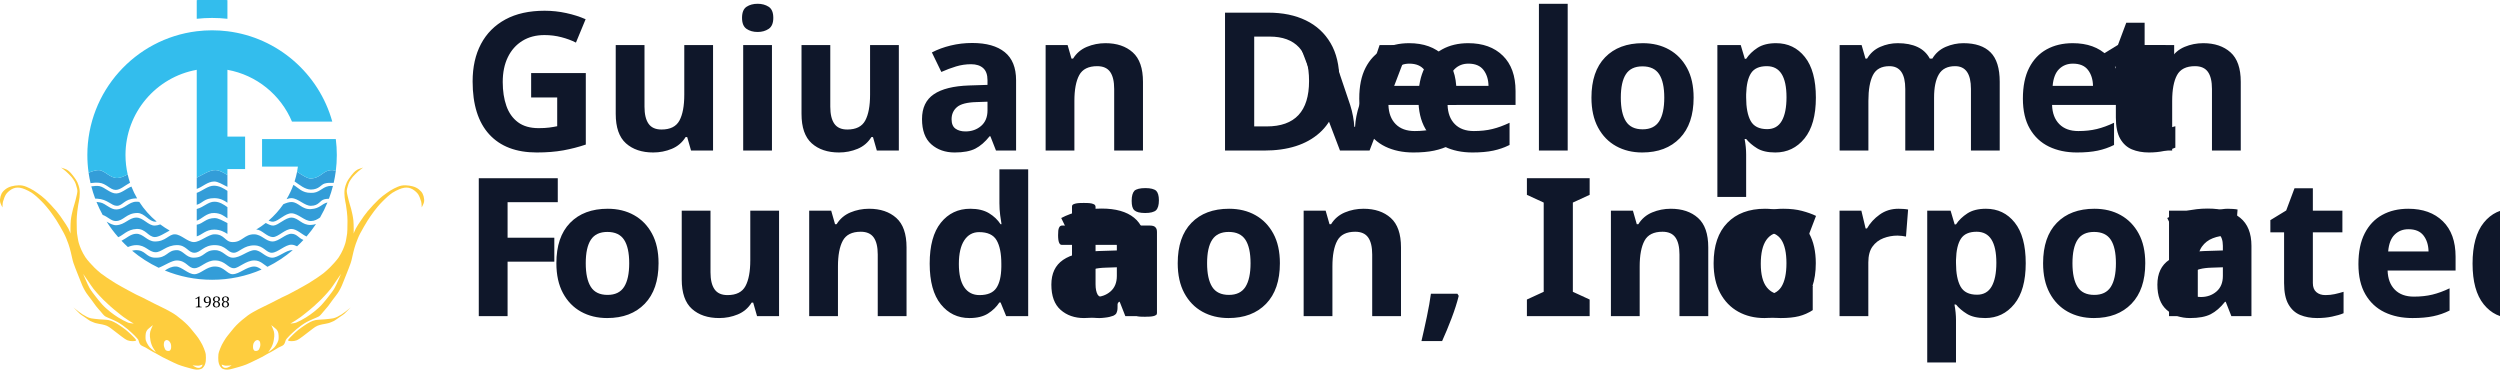
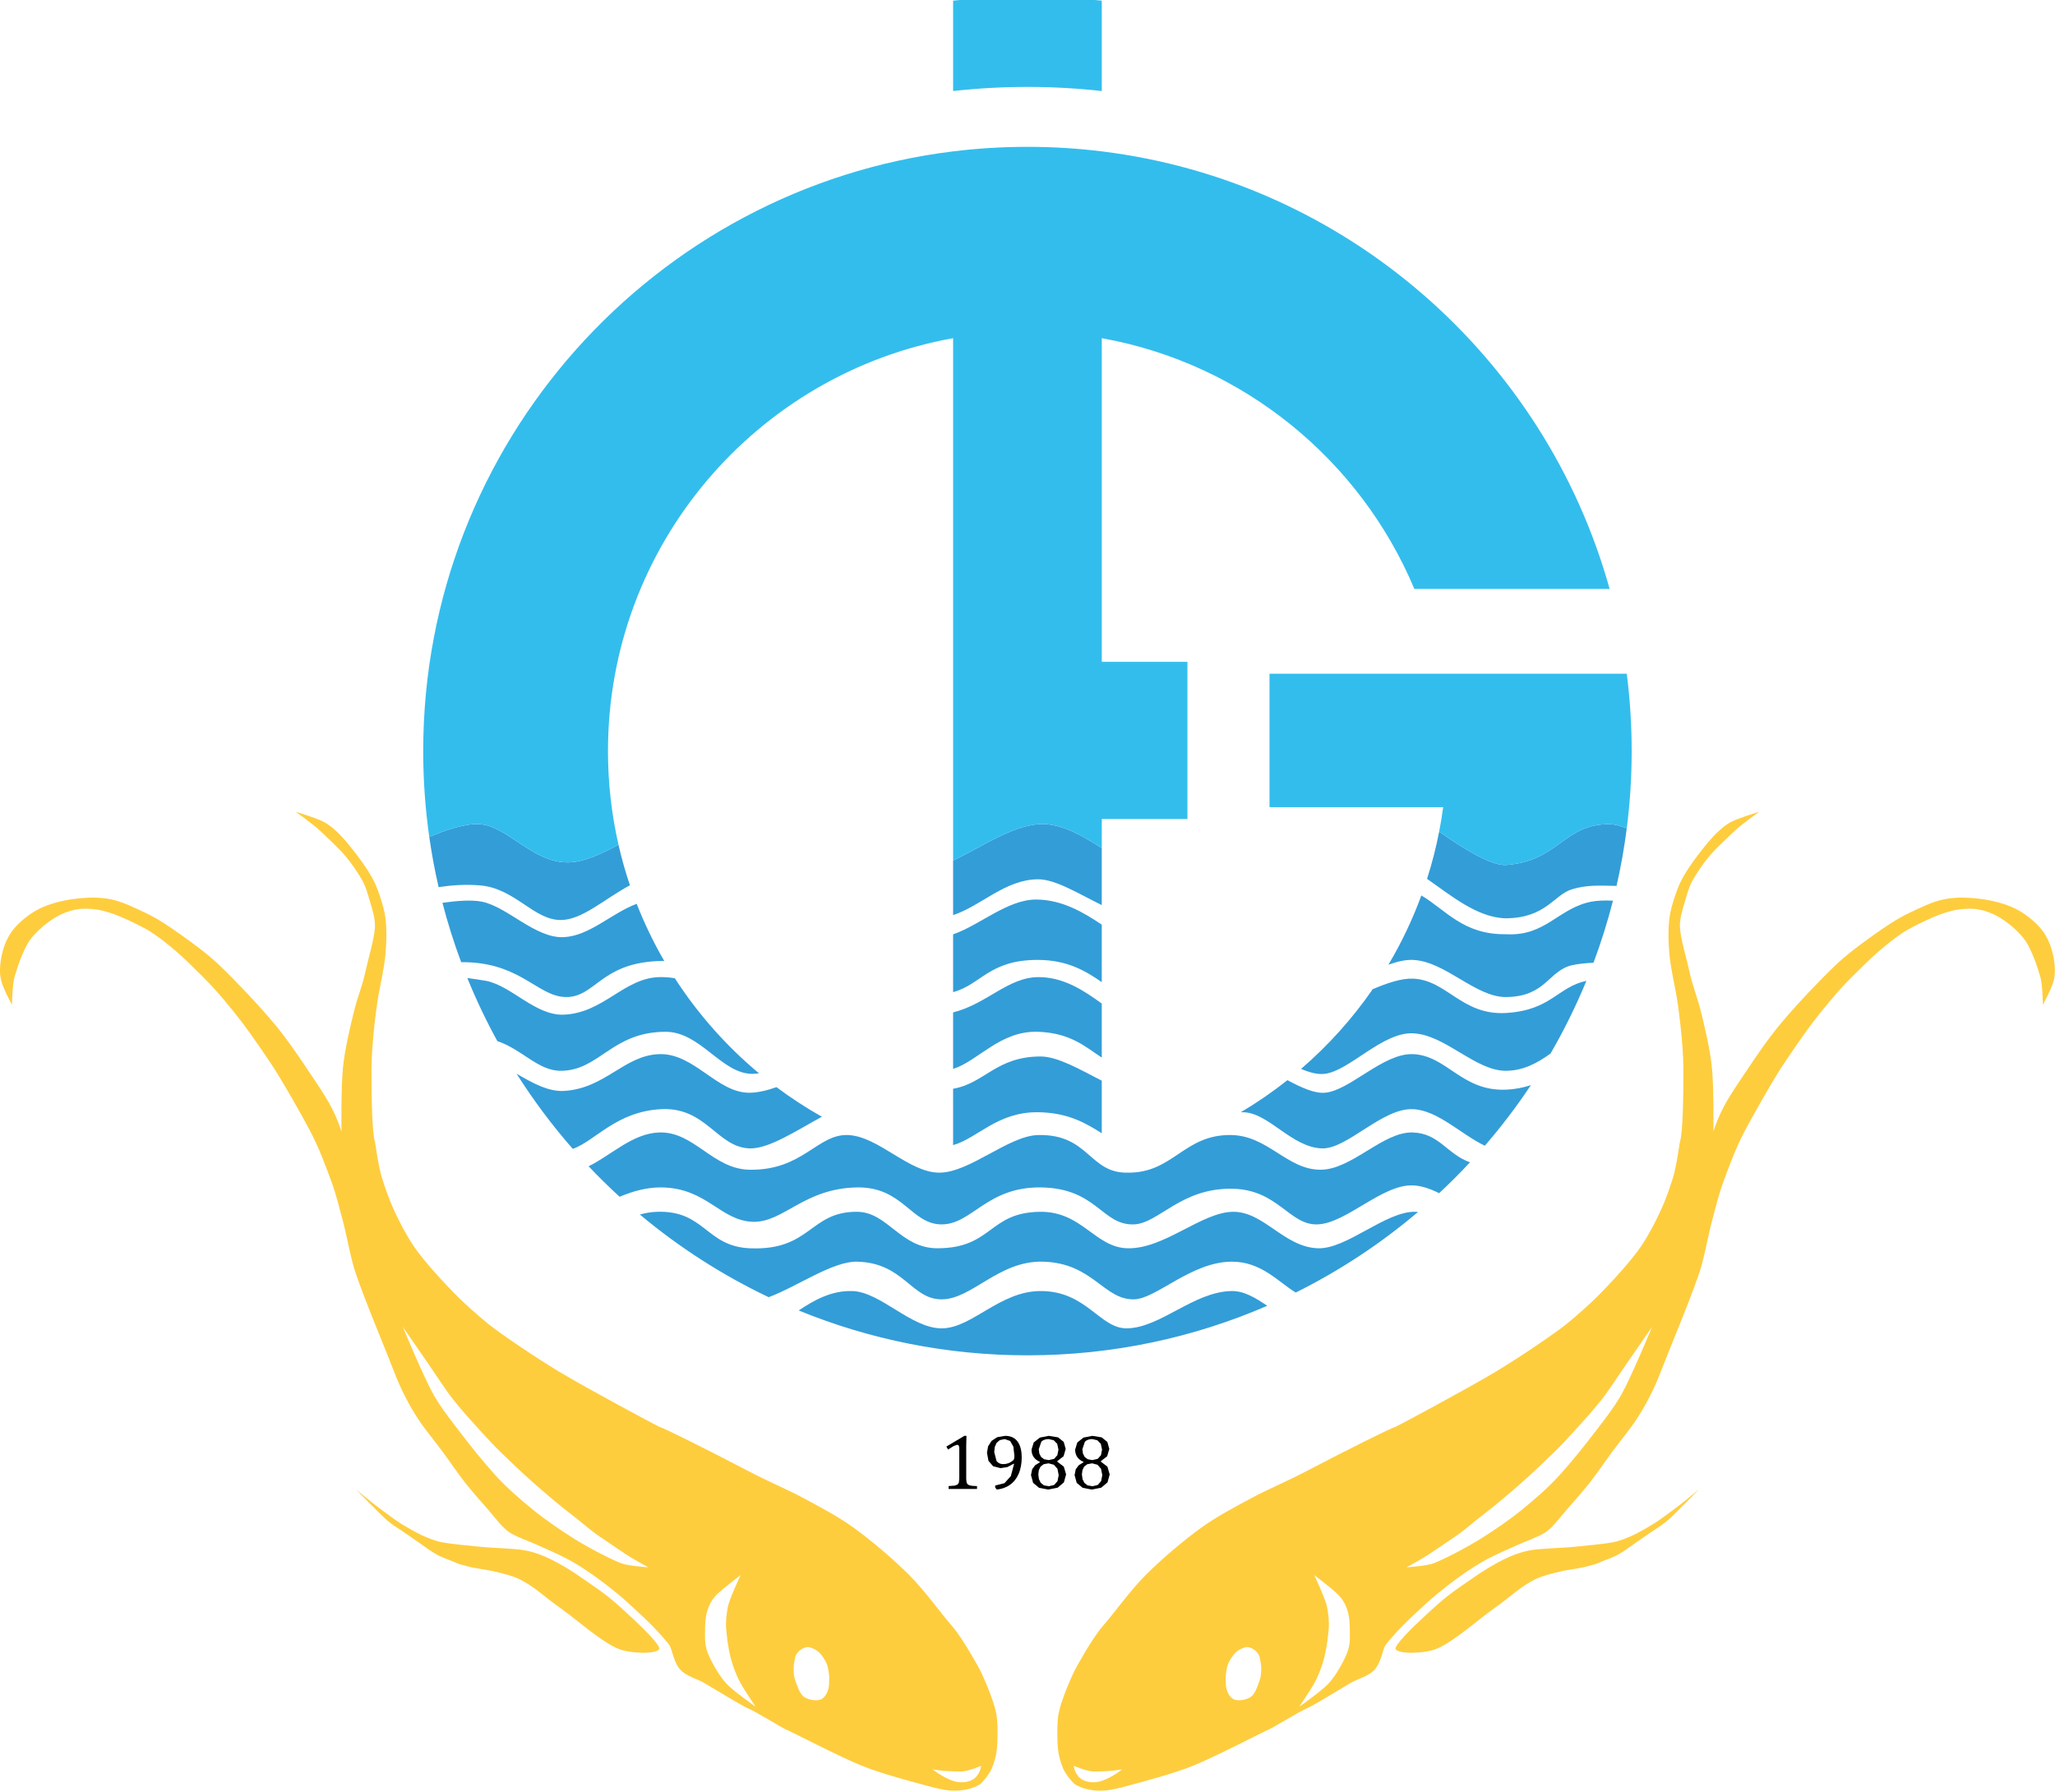
- <svg xmlns="http://www.w3.org/2000/svg" width="100%" height="100%" viewBox="0 0 414 62" version="1.1" xml:space="preserve" style="fill-rule:evenodd;clip-rule:evenodd;stroke-linejoin:round;stroke-miterlimit:2;">
-   <g transform="matrix(1,0,0,1,-490.2505,-116.0252)">
-     <g transform="matrix(0.133399,0,0,0.133399,1774.628,65.64752)">
+ <svg xmlns="http://www.w3.org/2000/svg" width="100%" height="100%" viewBox="0 0 1630 1421" version="1.1" xml:space="preserve" style="fill-rule:evenodd;clip-rule:evenodd;stroke-linejoin:round;stroke-miterlimit:2;">
+   <g transform="matrix(1,0,0,1,-308.608,-771.2789)">
+     <g transform="matrix(3.095207,0,0,3.095207,30109.588,-397.617)">
      <g transform="matrix(0.847242,0,0,0.847242,90.12669,117.1902)">
        <g transform="matrix(0.262265,0,0,0.262265,-11681.949,264.0042)">
          <path d="M2492.326,1982C2501.657,1975.476 2511.217,1969.217 2521.244,1963.826C2532.164,1957.956 2546.927,1951.748 2557.842,1946.778C2567.426,1942.416 2576.836,1939.51 2586.736,1934.01C2596.48,1928.597 2604.813,1916.335 2613.024,1907C2620.847,1898.106 2631.337,1886.372 2639.863,1875.541C2648.627,1864.406 2656.944,1851.911 2665.611,1840.188C2674.55,1828.098 2686.597,1813.491 2693.496,1803C2704.922,1785.627 2714.513,1766.894 2721.863,1747.442C2729.975,1725.971 2753.977,1669.446 2766,1634.372C2771.962,1616.98 2776.147,1591.726 2780.814,1574.101C2784.854,1558.844 2788.598,1543.455 2794,1528.625C2800.364,1511.154 2808.898,1488.216 2819,1469.275C2830.167,1448.338 2849.833,1413.736 2861,1396.523C2868.158,1385.49 2885.239,1360.421 2896.905,1345C2907.63,1330.825 2925.886,1308.377 2942.446,1291.995C2950.9,1283.633 2964.459,1270.068 2973.718,1262.235C2981.295,1255.825 2990.003,1248.681 2998.715,1242.677C3008.928,1235.638 3026.501,1227.448 3036.715,1223.002C3044.147,1219.767 3056.51,1215.595 3065.146,1214.428C3072.889,1213.381 3080.947,1213.008 3088.63,1214.428C3096.366,1215.857 3104.646,1218.932 3111.559,1223.002C3118.637,1227.168 3125.945,1232.751 3131,1237.639C3135.382,1241.877 3139.76,1246.372 3143.108,1251.519C3146.632,1256.936 3149.545,1263.751 3152.143,1270.143C3154.885,1276.889 3157.321,1284.636 3159.559,1291.995C3162.131,1300.449 3162.568,1324.293 3162.568,1324.293C3162.568,1324.293 3173.283,1305.054 3175.426,1294.711C3177.569,1284.368 3175.784,1272.067 3173.139,1262.235C3170.56,1252.646 3166.06,1243.227 3159.559,1235.72C3152.536,1227.61 3141.795,1218.918 3131,1213.57C3119.81,1208.027 3105.821,1204.267 3092.56,1202.459C3078.977,1200.608 3063.596,1199.774 3049.503,1202.459C3035.409,1205.145 3021.345,1212.286 3007.999,1218.571C2994.358,1224.994 2980.264,1234.593 2967.231,1243.859C2953.065,1253.93 2936.638,1266.016 2923,1279C2905.295,1295.857 2878.333,1324.333 2861,1345C2845.661,1363.289 2831.854,1383.615 2819,1403C2812.878,1412.232 2801.441,1428.557 2794,1442.849C2786.2,1457.831 2782.534,1470.578 2782.534,1470.578C2782.534,1470.578 2783.228,1419.676 2780.814,1396.523C2778.529,1374.607 2772.622,1350.165 2768.049,1331.664C2764.177,1315.993 2758.36,1302.051 2755.094,1286.847C2751.484,1270.043 2744.921,1249.254 2744,1235.72C2743.308,1225.548 2746.839,1214.687 2749.567,1205.643C2752.177,1196.992 2754.258,1188.338 2758.668,1180.643C2763.406,1172.373 2770.67,1161.379 2778,1152.769C2786.068,1143.292 2797.512,1132.824 2807.075,1123.78C2815.759,1115.566 2835.376,1101.757 2835.376,1101.757C2835.376,1101.757 2811.697,1108.731 2802.89,1113.442C2795.173,1117.569 2788.57,1123.685 2782.534,1130.022C2775.164,1137.761 2765.09,1150.887 2758.668,1159.875C2753.205,1167.519 2747.849,1175.842 2744,1183.946C2740.987,1190.29 2733.926,1209.519 2732,1223.002C2730,1237.003 2730.667,1254.272 2732,1267.953C2733.32,1281.501 2738.063,1303.063 2739.276,1310.085C2741.743,1322.08 2747.968,1369.101 2747.956,1398.921C2747.943,1433.264 2747.188,1472.436 2744,1482C2743.578,1483.265 2740.031,1510.671 2736,1523.476C2732.108,1535.839 2727.55,1549.147 2721.863,1561.371C2715.696,1574.625 2708.352,1589.14 2699,1603C2687.437,1620.137 2662.787,1646.658 2649.62,1659.824C2640.899,1668.546 2625.765,1682.277 2613.024,1692.547C2599.754,1703.243 2559.605,1730.567 2531.536,1747.442C2498.698,1767.185 2417.373,1810.657 2416,1811C2410.894,1812.277 2361.196,1837.024 2314.696,1861.357C2286.931,1875.885 2269.895,1882.361 2249.279,1893.469C2229.4,1904.179 2209.252,1914.705 2191,1928C2170.743,1942.755 2146.406,1963.333 2127.739,1982C2109.882,1999.857 2090.963,2026.494 2079,2040C2065.442,2055.307 2046,2091.711 2046,2091.711C2046,2091.711 2028.873,2126.92 2026.707,2145.968C2025.521,2156.393 2025.658,2173.143 2026.707,2183.149C2027.53,2191.006 2029.965,2199.488 2033,2206C2035.834,2212.081 2041.418,2218.719 2044.918,2222.219C2047.337,2224.638 2054,2227 2054,2227C2054,2227 2064.394,2231.388 2079,2230.617C2087.469,2230.17 2099.349,2227.212 2109.271,2224.459C2126.461,2219.689 2158.55,2211.461 2182.141,2202C2208.929,2191.257 2264.342,2162.176 2270,2160C2274.044,2158.444 2306.57,2138.314 2314.696,2135.267C2318.267,2133.928 2350.955,2114.498 2363.3,2106.915C2371.526,2101.862 2383.974,2099.142 2391.206,2091.711C2398.439,2084.28 2400.42,2072.071 2403.124,2065.313C2404.596,2061.635 2408.507,2057.698 2411.517,2054.145C2415.091,2049.927 2420.077,2044.58 2424.571,2040C2429.24,2035.241 2434.445,2030.285 2439.536,2025.591C2445.954,2019.674 2454.954,2011.206 2463.079,2004.497C2471.877,1997.232 2482.632,1988.779 2492.326,1982ZM2460.558,1968.172C2451.843,1971.671 2428.828,1973 2428.828,1973C2428.828,1973 2447.972,1962.637 2456.834,1956.471C2465.696,1950.304 2477.221,1942.912 2487.082,1936C2496.837,1929.162 2507.89,1919.188 2518.541,1911.188C2529.284,1903.12 2547.844,1887.374 2561.254,1875.541C2574.18,1864.135 2589.004,1849.963 2599,1840.188C2606.674,1832.685 2614.038,1824.862 2621.23,1816.895C2630.321,1806.826 2643.466,1792.719 2653.544,1779.774C2663.752,1766.664 2672.86,1752.097 2682.478,1738.231C2692.196,1724.221 2711.85,1695.713 2711.85,1695.713C2711.85,1695.713 2687.539,1754.332 2676.231,1774.213C2667.664,1789.275 2655.295,1804.861 2644,1819.574C2632.229,1834.906 2619.398,1850.871 2605.607,1866.205C2592.174,1881.14 2576.189,1894.87 2561.254,1907C2546.916,1918.646 2530.637,1929.699 2516,1938.984C2499.926,1949.179 2474.253,1962.672 2460.558,1968.172ZM2416,2067.105C2418.045,2073.24 2448.512,2072.944 2463.079,2067.105C2473.16,2063.063 2485.526,2054.326 2497.804,2044.914C2509.884,2035.654 2521.88,2025.74 2531.536,2019C2547.608,2007.781 2562.045,1993.421 2579.901,1985.558C2586.428,1982.683 2596.92,1980.059 2605.607,1977.974C2615.601,1975.577 2631.083,1974.086 2639.863,1971.173C2643.029,1970.122 2646.579,1969.698 2649.62,1968.172C2654.124,1965.911 2665.126,1962.502 2672.349,1958.568C2679.746,1954.54 2687.417,1948.479 2694,1944C2699.975,1939.935 2705.813,1935.666 2711.85,1931.694C2718.183,1927.527 2725.126,1923.204 2730.959,1917.959C2739.984,1909.843 2766,1883 2766,1883C2766,1883 2746.421,1899.557 2736,1907C2725.5,1914.5 2722.189,1917.451 2714.873,1922.064C2707.206,1926.897 2694.639,1933.91 2690,1936C2684.08,1938.667 2675.298,1942.469 2667.48,1944C2656.018,1946.244 2636.678,1947.931 2621.23,1949.465C2604.986,1951.077 2583.385,1951.086 2570.013,1953.675C2559.821,1955.649 2550.2,1959.316 2541,1963.826C2530.159,1969.139 2516.233,1977.538 2504.967,1985.558C2496.681,1991.456 2485.283,1998.76 2474.635,2007.254C2463.26,2016.327 2452.659,2026.623 2445,2033.643C2434.119,2043.616 2414.709,2063.231 2416,2067.105ZM2356.35,2080.107C2351.789,2089.259 2345.463,2099.638 2338.833,2106.915C2330.818,2115.714 2304.906,2133.794 2304.906,2133.794C2304.906,2133.794 2317.867,2114.747 2322.193,2106.915C2325.723,2100.526 2328.577,2093.442 2330.866,2086.807C2333.076,2080.397 2334.655,2073.765 2335.922,2067.105C2337.25,2060.122 2338.286,2050.942 2338.833,2044.914C2339.616,2036.29 2338.629,2027.508 2337.02,2019C2335.215,2009.449 2322.193,1982 2322.193,1982C2322.193,1982 2343.001,1997.788 2349.71,2004.497C2364.533,2019.32 2363.12,2039.351 2363.3,2052C2363.474,2064.294 2360.779,2071.221 2356.35,2080.107ZM2229,2125.142C2224.011,2122.569 2220.203,2114.582 2220.203,2106.915C2220.203,2105.4 2219.914,2100.473 2220.203,2097.271C2220.505,2093.92 2221.277,2089.404 2222.016,2086.807C2222.69,2084.44 2225.178,2078.627 2229.998,2073C2234.01,2068.314 2239.53,2066.077 2242.59,2065.313C2248.82,2063.756 2258.218,2070.133 2259.396,2077.467C2259.808,2080.034 2261.066,2085.296 2261.066,2089.269C2261.066,2093.507 2260.931,2098.583 2259.396,2102.893C2257.431,2108.406 2254.345,2118.642 2249.279,2122.35C2244.213,2126.058 2233.989,2127.714 2229,2125.142ZM2100.772,2206C2100.772,2206 2090.54,2214.493 2077.896,2219.12C2067.512,2222.92 2055.471,2220.839 2050,2214C2045.002,2207.752 2044.918,2202 2044.918,2202C2044.918,2202 2059.652,2208.464 2067.8,2208.495C2089.832,2208.578 2100.772,2206 2100.772,2206Z" style="fill:rgb(254,205,62);" />
        </g>
        <g transform="matrix(-0.262265,0,0,0.262265,-10637.384,264.0042)">
          <path d="M2492.326,1982C2501.657,1975.476 2511.217,1969.217 2521.244,1963.826C2532.164,1957.956 2546.927,1951.748 2557.842,1946.778C2567.426,1942.416 2576.836,1939.51 2586.736,1934.01C2596.48,1928.597 2604.813,1916.335 2613.024,1907C2620.847,1898.106 2631.337,1886.372 2639.863,1875.541C2648.627,1864.406 2656.944,1851.911 2665.611,1840.188C2674.55,1828.098 2686.597,1813.491 2693.496,1803C2704.922,1785.627 2714.513,1766.894 2721.863,1747.442C2729.975,1725.971 2753.977,1669.446 2766,1634.372C2771.962,1616.98 2776.147,1591.726 2780.814,1574.101C2784.854,1558.844 2788.598,1543.455 2794,1528.625C2800.364,1511.154 2808.898,1488.216 2819,1469.275C2830.167,1448.338 2849.833,1413.736 2861,1396.523C2868.158,1385.49 2885.239,1360.421 2896.905,1345C2907.63,1330.825 2925.886,1308.377 2942.446,1291.995C2950.9,1283.633 2964.459,1270.068 2973.718,1262.235C2981.295,1255.825 2990.003,1248.681 2998.715,1242.677C3008.928,1235.638 3026.501,1227.448 3036.715,1223.002C3044.147,1219.767 3056.51,1215.595 3065.146,1214.428C3072.889,1213.381 3080.947,1213.008 3088.63,1214.428C3096.366,1215.857 3104.646,1218.932 3111.559,1223.002C3118.637,1227.168 3125.945,1232.751 3131,1237.639C3135.382,1241.877 3139.76,1246.372 3143.108,1251.519C3146.632,1256.936 3149.545,1263.751 3152.143,1270.143C3154.885,1276.889 3157.321,1284.636 3159.559,1291.995C3162.131,1300.449 3162.568,1324.293 3162.568,1324.293C3162.568,1324.293 3173.283,1305.054 3175.426,1294.711C3177.569,1284.368 3175.784,1272.067 3173.139,1262.235C3170.56,1252.646 3166.06,1243.227 3159.559,1235.72C3152.536,1227.61 3141.795,1218.918 3131,1213.57C3119.81,1208.027 3105.821,1204.267 3092.56,1202.459C3078.977,1200.608 3063.596,1199.774 3049.503,1202.459C3035.409,1205.145 3021.345,1212.286 3007.999,1218.571C2994.358,1224.994 2980.264,1234.593 2967.231,1243.859C2953.065,1253.93 2936.638,1266.016 2923,1279C2905.295,1295.857 2878.333,1324.333 2861,1345C2845.661,1363.289 2831.854,1383.615 2819,1403C2812.878,1412.232 2801.441,1428.557 2794,1442.849C2786.2,1457.831 2782.534,1470.578 2782.534,1470.578C2782.534,1470.578 2783.228,1419.676 2780.814,1396.523C2778.529,1374.607 2772.622,1350.165 2768.049,1331.664C2764.177,1315.993 2758.36,1302.051 2755.094,1286.847C2751.484,1270.043 2744.921,1249.254 2744,1235.72C2743.308,1225.548 2746.839,1214.687 2749.567,1205.643C2752.177,1196.992 2754.258,1188.338 2758.668,1180.643C2763.406,1172.373 2770.67,1161.379 2778,1152.769C2786.068,1143.292 2797.512,1132.824 2807.075,1123.78C2815.759,1115.566 2835.376,1101.757 2835.376,1101.757C2835.376,1101.757 2811.697,1108.731 2802.89,1113.442C2795.173,1117.569 2788.57,1123.685 2782.534,1130.022C2775.164,1137.761 2765.09,1150.887 2758.668,1159.875C2753.205,1167.519 2747.849,1175.842 2744,1183.946C2740.987,1190.29 2733.926,1209.519 2732,1223.002C2730,1237.003 2730.667,1254.272 2732,1267.953C2733.32,1281.501 2738.063,1303.063 2739.276,1310.085C2741.743,1322.08 2747.968,1369.101 2747.956,1398.921C2747.943,1433.264 2747.188,1472.436 2744,1482C2743.578,1483.265 2740.031,1510.671 2736,1523.476C2732.108,1535.839 2727.55,1549.147 2721.863,1561.371C2715.696,1574.625 2708.352,1589.14 2699,1603C2687.437,1620.137 2662.787,1646.658 2649.62,1659.824C2640.899,1668.546 2625.765,1682.277 2613.024,1692.547C2599.754,1703.243 2559.605,1730.567 2531.536,1747.442C2498.698,1767.185 2417.373,1810.657 2416,1811C2410.894,1812.277 2361.196,1837.024 2314.696,1861.357C2286.931,1875.885 2269.895,1882.361 2249.279,1893.469C2229.4,1904.179 2209.252,1914.705 2191,1928C2170.743,1942.755 2146.406,1963.333 2127.739,1982C2109.882,1999.857 2090.963,2026.494 2079,2040C2065.442,2055.307 2046,2091.711 2046,2091.711C2046,2091.711 2028.873,2126.92 2026.707,2145.968C2025.521,2156.393 2025.658,2173.143 2026.707,2183.149C2027.53,2191.006 2029.965,2199.488 2033,2206C2035.834,2212.081 2041.418,2218.719 2044.918,2222.219C2047.337,2224.638 2054,2227 2054,2227C2054,2227 2064.394,2231.388 2079,2230.617C2087.469,2230.17 2099.349,2227.212 2109.271,2224.459C2126.461,2219.689 2158.55,2211.461 2182.141,2202C2208.929,2191.257 2264.342,2162.176 2270,2160C2274.044,2158.444 2306.57,2138.314 2314.696,2135.267C2318.267,2133.928 2350.955,2114.498 2363.3,2106.915C2371.526,2101.862 2383.974,2099.142 2391.206,2091.711C2398.439,2084.28 2400.42,2072.071 2403.124,2065.313C2404.596,2061.635 2408.507,2057.698 2411.517,2054.145C2415.091,2049.927 2420.077,2044.58 2424.571,2040C2429.24,2035.241 2434.445,2030.285 2439.536,2025.591C2445.954,2019.674 2454.954,2011.206 2463.079,2004.497C2471.877,1997.232 2482.632,1988.779 2492.326,1982ZM2460.558,1968.172C2451.843,1971.671 2428.828,1973 2428.828,1973C2428.828,1973 2447.972,1962.637 2456.834,1956.471C2465.696,1950.304 2477.221,1942.912 2487.082,1936C2496.837,1929.162 2507.89,1919.188 2518.541,1911.188C2529.284,1903.12 2547.844,1887.374 2561.254,1875.541C2574.18,1864.135 2589.004,1849.963 2599,1840.188C2606.674,1832.685 2614.038,1824.862 2621.23,1816.895C2630.321,1806.826 2643.466,1792.719 2653.544,1779.774C2663.752,1766.664 2672.86,1752.097 2682.478,1738.231C2692.196,1724.221 2711.85,1695.713 2711.85,1695.713C2711.85,1695.713 2687.539,1754.332 2676.231,1774.213C2667.664,1789.275 2655.295,1804.861 2644,1819.574C2632.229,1834.906 2619.398,1850.871 2605.607,1866.205C2592.174,1881.14 2576.189,1894.87 2561.254,1907C2546.916,1918.646 2530.637,1929.699 2516,1938.984C2499.926,1949.179 2474.253,1962.672 2460.558,1968.172ZM2416,2067.105C2418.045,2073.24 2448.512,2072.944 2463.079,2067.105C2473.16,2063.063 2485.526,2054.326 2497.804,2044.914C2509.884,2035.654 2521.88,2025.74 2531.536,2019C2547.608,2007.781 2562.045,1993.421 2579.901,1985.558C2586.428,1982.683 2596.92,1980.059 2605.607,1977.974C2615.601,1975.577 2631.083,1974.086 2639.863,1971.173C2643.029,1970.122 2646.579,1969.698 2649.62,1968.172C2654.124,1965.911 2665.126,1962.502 2672.349,1958.568C2679.746,1954.54 2687.417,1948.479 2694,1944C2699.975,1939.935 2705.813,1935.666 2711.85,1931.694C2718.183,1927.527 2725.126,1923.204 2730.959,1917.959C2739.984,1909.843 2766,1883 2766,1883C2766,1883 2746.421,1899.557 2736,1907C2725.5,1914.5 2722.189,1917.451 2714.873,1922.064C2707.206,1926.897 2694.639,1933.91 2690,1936C2684.08,1938.667 2675.298,1942.469 2667.48,1944C2656.018,1946.244 2636.678,1947.931 2621.23,1949.465C2604.986,1951.077 2583.385,1951.086 2570.013,1953.675C2559.821,1955.649 2550.2,1959.316 2541,1963.826C2530.159,1969.139 2516.233,1977.538 2504.967,1985.558C2496.681,1991.456 2485.283,1998.76 2474.635,2007.254C2463.26,2016.327 2452.659,2026.623 2445,2033.643C2434.119,2043.616 2414.709,2063.231 2416,2067.105ZM2356.35,2080.107C2351.789,2089.259 2345.463,2099.638 2338.833,2106.915C2330.818,2115.714 2304.906,2133.794 2304.906,2133.794C2304.906,2133.794 2317.867,2114.747 2322.193,2106.915C2325.723,2100.526 2328.577,2093.442 2330.866,2086.807C2333.076,2080.397 2334.655,2073.765 2335.922,2067.105C2337.25,2060.122 2338.286,2050.942 2338.833,2044.914C2339.616,2036.29 2338.629,2027.508 2337.02,2019C2335.215,2009.449 2322.193,1982 2322.193,1982C2322.193,1982 2343.001,1997.788 2349.71,2004.497C2364.533,2019.32 2363.12,2039.351 2363.3,2052C2363.474,2064.294 2360.779,2071.221 2356.35,2080.107ZM2229,2125.142C2224.011,2122.569 2220.203,2114.582 2220.203,2106.915C2220.203,2105.4 2219.914,2100.473 2220.203,2097.271C2220.505,2093.92 2221.277,2089.404 2222.016,2086.807C2222.69,2084.44 2225.178,2078.627 2229.998,2073C2234.01,2068.314 2239.53,2066.077 2242.59,2065.313C2248.82,2063.756 2258.218,2070.133 2259.396,2077.467C2259.808,2080.034 2261.066,2085.296 2261.066,2089.269C2261.066,2093.507 2260.931,2098.583 2259.396,2102.893C2257.431,2108.406 2254.345,2118.642 2249.279,2122.35C2244.213,2126.058 2233.989,2127.714 2229,2125.142ZM2100.772,2206C2100.772,2206 2090.54,2214.493 2077.896,2219.12C2067.512,2222.92 2055.471,2220.839 2050,2214C2045.002,2207.752 2044.918,2202 2044.918,2202C2044.918,2202 2059.652,2208.464 2067.8,2208.495C2089.832,2208.578 2100.772,2206 2100.772,2206Z" style="fill:rgb(254,205,62);" />
        </g>
      </g>
      <g transform="matrix(0.847242,0,0,0.847242,86.91789,39.65139)">
        <g transform="matrix(0.262265,0,0,0.262265,-11615.876,330.8606)">
          <path d="M1668.207,1314.946L1668.207,1252.089C1703.267,1235.183 1741.654,1208.028 1774.705,1210.064C1796.369,1211.399 1817.695,1223.544 1839.667,1237.685L1839.667,1303.379C1812.967,1290.297 1786.261,1273.551 1766.27,1273.618C1728.314,1273.747 1700.716,1304.227 1668.207,1314.946ZM1668.207,1403.76L1668.207,1337.081C1698.514,1326.915 1731.225,1296.573 1764.522,1296.971C1794.382,1297.328 1818.736,1311.946 1839.667,1325.917L1839.667,1392.219C1821.632,1379.797 1800.571,1366.731 1766.27,1366.599C1709.784,1366.382 1700.508,1395.105 1668.207,1403.76ZM1668.207,1492.337L1668.207,1427.135C1707.064,1417.433 1731.338,1386.743 1766.27,1386.446C1795.64,1386.197 1819.231,1402.137 1839.667,1416.916L1839.667,1479.263C1820.742,1466.723 1803.397,1450.805 1766.27,1449.492C1722.499,1447.943 1697.215,1483.193 1668.207,1492.337ZM1668.207,1580.206L1668.207,1515.173C1704.504,1509.019 1717.92,1477.969 1769.182,1477.969C1788.901,1477.969 1815.026,1493.243 1839.667,1505.879L1839.667,1566.484C1822.002,1555.475 1801.315,1542.657 1766.27,1542.254C1719.337,1541.714 1696.461,1572.207 1668.207,1580.206ZM2214.809,1273.124C2220.484,1255.387 2225.161,1237.206 2228.776,1218.647C2254.077,1236.584 2288.64,1258.351 2305.878,1257.129C2366.789,1252.814 2372.094,1209.506 2425.749,1210.064C2430.76,1210.116 2437.419,1211.871 2445.138,1214.831C2442.263,1237.32 2438.315,1259.476 2433.346,1281.245C2412.979,1280.859 2399.496,1279.984 2382.369,1285.01C2361.148,1291.236 2352.353,1318.123 2306.022,1318.604C2305.801,1318.606 2305.578,1318.61 2305.355,1318.604C2272.494,1317.786 2242.129,1292.051 2214.809,1273.124ZM2429.228,1298.286C2423.003,1322.689 2415.489,1346.578 2406.763,1369.878C2397.661,1370.236 2389.351,1371.102 2382.369,1372.64C2354.674,1378.741 2352.353,1408.942 2306.022,1409.423C2270.689,1409.79 2235.814,1368.054 2198.435,1366.599C2189.872,1366.266 2180.277,1368.517 2170.245,1372.167C2185.232,1346.919 2197.987,1320.194 2208.238,1292.265C2236.641,1309.039 2256.618,1337.728 2306.022,1336.981C2351.786,1339.557 2366.142,1306.799 2404.46,1299.398C2411.211,1298.095 2419.743,1297.832 2429.228,1298.286ZM2398.576,1390.704C2386.627,1419.714 2372.776,1447.742 2357.179,1474.634C2342.399,1485.175 2326.462,1494.265 2306.022,1494.477C2270.689,1494.844 2235.814,1452.694 2198.435,1451.24C2163.164,1449.868 2125.549,1494.383 2096.915,1497.983C2088.726,1499.013 2079.378,1496.467 2069.505,1492.316C2100.797,1465.347 2128.604,1434.443 2152.153,1400.376C2168.757,1393.287 2185.053,1387.736 2198.435,1388.204C2237.666,1389.576 2254.812,1430.87 2306.022,1427.799C2357.844,1424.692 2365.244,1397.904 2398.576,1390.704ZM2334.554,1511.02C2318.307,1535.444 2300.561,1558.785 2281.447,1580.913C2254.359,1568.041 2227.135,1539.835 2198.435,1538.718C2163.164,1537.346 2122.872,1584.558 2094.017,1583.975C2058.694,1583.261 2031.935,1542.18 2002.126,1542.254C2001.412,1542.255 2000.702,1542.262 1999.999,1542.274C2018.787,1531.143 2036.759,1518.777 2053.802,1505.288C2069.553,1513.671 2084.734,1520.742 2096.915,1519.794C2125.549,1517.565 2164.036,1474.069 2198.435,1475.272C2237.666,1476.643 2254.77,1518.478 2306.022,1516.225C2316.762,1515.753 2326.078,1513.798 2334.554,1511.02ZM1283.584,1639.751C1271.253,1628.46 1259.33,1616.732 1247.838,1604.59C1274.096,1591.746 1298.48,1566.647 1329.177,1565.607C1369.643,1564.235 1390.753,1607.949 1433.603,1608.583C1495.037,1609.492 1511.713,1567.201 1546.966,1568.573C1582.22,1569.945 1617.113,1611.954 1652.264,1611.954C1687.414,1611.954 1732.157,1569.341 1766.27,1568.573C1824.879,1567.254 1825.019,1612.483 1869.084,1611.954C1922.402,1612.781 1934.217,1567.427 1989.391,1568.573C2031.386,1569.446 2053.673,1608.606 2091.86,1608.583C2128.238,1608.56 2164.036,1564.404 2198.435,1565.607C2228.989,1566.675 2237.739,1590.565 2264.325,1600.018C2252.894,1612.313 2241.024,1624.196 2228.741,1635.64C2218.787,1630.63 2208.705,1627.026 2198.435,1626.627C2163.164,1625.254 2121.652,1670.444 2088.487,1671.612C2056.238,1672.749 2043.106,1631.986 1991.501,1630.532C1931.218,1628.833 1905.396,1670.601 1876.771,1671.612C1839.741,1672.921 1834.027,1629.647 1769.182,1628.978C1706.801,1628.336 1690.111,1671.612 1654.961,1671.612C1619.81,1671.612 1610.392,1628.179 1557.61,1628.978C1496.186,1629.909 1472.52,1669.714 1437.288,1668.618C1399.734,1667.449 1384.043,1629.433 1331.712,1628.978C1314.496,1628.829 1298.508,1633.534 1283.584,1639.751ZM1455.546,1755.579C1401.89,1730.089 1351.999,1697.943 1306.943,1660.21C1313.243,1658.474 1319.762,1657.338 1326.588,1657.102C1381.887,1655.191 1382.989,1696.929 1433.603,1699.154C1504.416,1702.266 1502.585,1656.614 1557.61,1657.102C1592.889,1657.415 1607.494,1699.249 1650.239,1699.154C1713.999,1699.012 1708.955,1657.443 1769.182,1657.102C1816.839,1656.832 1832.026,1698.126 1869.084,1699.154C1911.868,1700.341 1954.934,1657.102 1991.501,1657.102C2026.738,1657.102 2049.716,1697.472 2088.487,1699.154C2122.211,1700.617 2167.326,1655.899 2201.725,1657.102C2202.644,1657.134 2203.549,1657.184 2204.441,1657.251C2161.561,1693.641 2114.228,1724.94 2063.378,1750.209C2043.89,1738.655 2023.913,1714.375 1989.391,1714.607C1942.471,1714.923 1902.715,1757.586 1876.771,1758.057C1841.877,1758.691 1829.576,1716.309 1772.216,1714.607C1720.824,1713.082 1690.111,1758.057 1654.961,1758.057C1619.81,1758.057 1611.4,1715.926 1557.61,1714.607C1529.481,1713.918 1488.808,1743.116 1455.546,1755.579ZM2030.581,1765.455C1945.758,1802.226 1852.21,1822.612 1753.937,1822.612C1660.598,1822.612 1571.521,1804.221 1490.134,1770.868C1508.087,1758.895 1527.88,1747.772 1551.914,1748.474C1584.486,1749.425 1619.81,1791.501 1654.961,1791.501C1690.111,1791.501 1721.85,1748.452 1769.182,1748.474C1822.509,1748.498 1837.406,1792.238 1869.084,1791.501C1907.73,1790.602 1945.572,1749.284 1989.391,1748.474C2004.145,1748.201 2017.473,1756.819 2030.581,1765.455ZM1229.619,1584.583C1205.845,1557.442 1184.143,1528.442 1164.759,1497.831C1182.729,1508.337 1201.27,1518.717 1219.304,1517.698C1267.045,1515.001 1288.754,1476.642 1329.177,1475.272C1369.643,1473.9 1396.048,1520.235 1433.603,1519.794C1443.191,1519.681 1453.665,1517.131 1464.534,1513.339C1481.191,1525.802 1498.677,1537.216 1516.893,1547.485C1487.935,1563.16 1455.776,1584.665 1433.603,1583.975C1396.048,1582.806 1383.493,1536.16 1331.712,1538.718C1279.982,1541.274 1256.149,1574.848 1229.619,1584.583ZM1142.566,1460.227C1129.695,1436.768 1118.134,1412.49 1107.984,1387.491C1109.833,1387.637 1127.767,1390.372 1129.479,1390.704C1159.143,1396.465 1186.494,1431.098 1219.304,1429.741C1264.942,1427.853 1288.745,1387.51 1329.177,1386.446C1335.473,1386.281 1341.493,1386.766 1347.28,1387.746C1373.948,1429.031 1406.73,1466.005 1444.342,1497.381C1441.903,1497.738 1439.547,1497.947 1437.288,1497.983C1401.352,1498.568 1377.169,1449.492 1336.703,1449.492C1274.534,1449.492 1260.241,1494.477 1215.648,1494.477C1189.438,1494.477 1171.531,1470 1142.566,1460.227ZM1100.875,1369.247C1092.544,1346.938 1085.325,1324.089 1079.283,1300.767C1095.649,1298.391 1112.773,1297.11 1124.553,1299.398C1154.217,1305.16 1186.508,1342.015 1219.304,1340.352C1249.018,1338.845 1273.899,1312.973 1303.291,1301.9C1312.257,1324.797 1322.919,1346.846 1335.122,1367.893C1332.354,1367.829 1329.511,1367.861 1326.588,1368.002C1261.831,1371.109 1255.233,1409.423 1222.055,1409.423C1190.82,1409.423 1171.227,1372.649 1111.177,1369.436C1107.647,1369.247 1104.211,1369.19 1100.875,1369.247ZM1074.86,1282.692C1070.475,1263.671 1066.87,1244.353 1064.08,1224.774C1082.949,1216.78 1106.206,1208.89 1122.396,1210.064C1154.597,1212.398 1184.161,1255.456 1225.213,1254.163C1243.309,1253.593 1262.474,1244.28 1282.308,1233.817C1285.938,1249.7 1290.35,1265.286 1295.502,1280.533C1265.793,1296.49 1240.286,1320.595 1215.648,1320.595C1184.414,1320.595 1162.813,1283.843 1122.396,1280.63C1105.185,1279.262 1088.833,1280.504 1074.86,1282.692Z" style="fill:rgb(51,157,216);" />
        </g>
        <g transform="matrix(0.255763,0,0,0.255763,-11594.727,369.5857)">
          <path d="M1008.444,1104.501C1003.718,1071.334 1001.273,1037.437 1001.273,1002.972C1001.273,638.353 1274.958,337.152 1627.93,293.77C1656.74,290.229 1686.079,288.405 1715.84,288.405C1745.601,288.405 1774.939,290.229 1803.75,293.77C2092.432,329.251 2328.08,537.187 2404.344,811.228L2173.429,811.228C2109.319,658.577 1971.014,544.653 1803.75,514.689L1803.75,897.454L1905.042,897.454L1905.042,1083.318L1803.75,1083.318L1803.75,1117.741C1781.219,1103.241 1759.351,1090.787 1737.136,1089.418C1703.244,1087.33 1663.881,1115.176 1627.93,1132.511L1627.93,514.69C1396.017,556.235 1219.777,759.184 1219.777,1002.972C1219.777,1041.056 1224.078,1078.144 1232.22,1113.775C1211.882,1124.503 1192.229,1134.053 1173.674,1134.638C1131.578,1135.964 1101.262,1091.812 1068.242,1089.418C1051.641,1088.215 1027.792,1096.305 1008.444,1104.501ZM2202.751,1098.219C2204.612,1088.666 2206.199,1079.015 2207.502,1069.275L2002.122,1069.275L2002.122,911.497L2424.595,911.497C2428.43,941.451 2430.407,971.983 2430.407,1002.972C2430.407,1033.913 2428.436,1064.397 2424.613,1094.306C2416.698,1091.271 2409.87,1089.472 2404.731,1089.418C2349.713,1088.846 2344.272,1133.255 2281.813,1137.68C2264.137,1138.932 2228.695,1116.613 2202.751,1098.219ZM1627.93,222.414L1627.93,115.527C1630.671,115.258 1633.415,115.002 1636.163,114.758L1795.516,114.758C1798.264,115.002 1801.009,115.258 1803.75,115.527L1803.75,222.414C1774.888,219.193 1745.555,217.54 1715.84,217.54C1686.124,217.54 1656.792,219.193 1627.93,222.414Z" style="fill:rgb(51,189,237);" />
        </g>
      </g>
      <g transform="matrix(0.847242,0,0,0.847242,106.8095,39.65139)">
        <g>
          <g transform="matrix(0.222083,0,0,0.222083,-11554.403,417.8061)">
            <g transform="matrix(107.2392,0,0,107.2392,1569.04,1942.836)">
              <path d="M0.339,-0.127L0.343,-0.085L0.354,-0.061L0.377,-0.047L0.415,-0.039L0.476,-0.036L0.476,-0L0.115,-0L0.115,-0.036L0.192,-0.042L0.228,-0.055L0.245,-0.078L0.251,-0.127L0.251,-0.523L0.244,-0.552L0.224,-0.561L0.18,-0.545L0.108,-0.5L0.087,-0.538L0.315,-0.674L0.342,-0.674L0.339,-0.544L0.339,-0.127Z" style="fill-rule:nonzero;" />
            </g>
            <g transform="matrix(107.2392,0,0,107.2392,1628.42,1942.836)">
              <path d="M0.153,-0.019L0.153,-0.043L0.271,-0.073L0.352,-0.163L0.393,-0.318L0.388,-0.32L0.307,-0.277L0.221,-0.264L0.127,-0.288L0.068,-0.356L0.049,-0.458L0.063,-0.541L0.107,-0.61L0.179,-0.657L0.28,-0.674C0.342,-0.674 0.397,-0.655 0.436,-0.604C0.479,-0.547 0.49,-0.468 0.49,-0.4C0.49,-0.328 0.479,-0.255 0.45,-0.189C0.425,-0.133 0.39,-0.086 0.339,-0.051C0.289,-0.016 0.233,0.002 0.173,0.008L0.153,-0.019ZM0.254,-0.315L0.29,-0.318L0.323,-0.327L0.354,-0.343L0.382,-0.363L0.39,-0.374L0.395,-0.39L0.397,-0.422L0.384,-0.537L0.343,-0.609L0.274,-0.633L0.212,-0.62L0.171,-0.585L0.148,-0.533L0.141,-0.468L0.17,-0.355C0.191,-0.327 0.22,-0.315 0.254,-0.315Z" style="fill-rule:nonzero;" />
            </g>
            <g transform="matrix(107.2392,0,0,107.2392,1687.799,1942.836)">
              <path d="M0.387,-0.352L0.388,-0.346L0.471,-0.283L0.5,-0.184L0.472,-0.083L0.393,-0.016L0.271,0.008L0.157,-0.014L0.081,-0.077L0.054,-0.176L0.069,-0.25L0.107,-0.301L0.167,-0.338L0.166,-0.344C0.098,-0.374 0.061,-0.425 0.061,-0.5L0.089,-0.59L0.167,-0.652L0.28,-0.674L0.398,-0.655L0.47,-0.597L0.495,-0.508L0.468,-0.415L0.387,-0.352ZM0.153,-0.504L0.16,-0.45L0.182,-0.406L0.221,-0.377L0.28,-0.366L0.348,-0.382L0.389,-0.428L0.403,-0.499L0.387,-0.573L0.343,-0.618L0.279,-0.633C0.245,-0.633 0.21,-0.625 0.185,-0.599L0.153,-0.504ZM0.147,-0.184L0.155,-0.125L0.178,-0.077L0.219,-0.045L0.279,-0.034L0.348,-0.05L0.391,-0.099L0.406,-0.175L0.39,-0.256L0.345,-0.307L0.277,-0.325L0.216,-0.314L0.176,-0.284L0.154,-0.239L0.147,-0.184Z" style="fill-rule:nonzero;" />
            </g>
            <g transform="matrix(107.2392,0,0,107.2392,1747.179,1942.836)">
              <path d="M0.387,-0.352L0.388,-0.346L0.471,-0.283L0.5,-0.184L0.472,-0.083L0.393,-0.016L0.271,0.008L0.157,-0.014L0.081,-0.077L0.054,-0.176L0.069,-0.25L0.107,-0.301L0.167,-0.338L0.166,-0.344C0.098,-0.374 0.061,-0.425 0.061,-0.5L0.089,-0.59L0.167,-0.652L0.28,-0.674L0.398,-0.655L0.47,-0.597L0.495,-0.508L0.468,-0.415L0.387,-0.352ZM0.153,-0.504L0.16,-0.45L0.182,-0.406L0.221,-0.377L0.28,-0.366L0.348,-0.382L0.389,-0.428L0.403,-0.499L0.387,-0.573L0.343,-0.618L0.279,-0.633C0.245,-0.633 0.21,-0.625 0.185,-0.599L0.153,-0.504ZM0.147,-0.184L0.155,-0.125L0.178,-0.077L0.219,-0.045L0.279,-0.034L0.348,-0.05L0.391,-0.099L0.406,-0.175L0.39,-0.256L0.345,-0.307L0.277,-0.325L0.216,-0.314L0.176,-0.284L0.154,-0.239L0.147,-0.184Z" style="fill-rule:nonzero;" />
            </g>
          </g>
        </g>
      </g>
    </g>
-     <g transform="matrix(0.290392,0,0,0.290392,-39.28603,-25.79329)">
-       <text x="2086.647px" y="574.227px" style="font-family:'Calibri-Bold', 'Calibri', sans-serif;font-weight:700;font-size:110.133px;fill:rgb(15,23,42);">Guiuan De<tspan x="2564.766px 2615.853px 2671.296px " y="574.227px 574.227px 574.227px ">vel</tspan>opmen<tspan x="3019.762px " y="574.227px ">t</tspan>
-       </text>
-       <g transform="matrix(110.1326,0,0,110.1326,2425.702,668.6484)">
-         <path d="M0.487,-0.469C0.5,-0.469 0.51,-0.466 0.515,-0.46C0.521,-0.454 0.523,-0.446 0.523,-0.435L0.523,-0.017C0.523,-0.013 0.522,-0.01 0.521,-0.008C0.519,-0.006 0.515,-0.004 0.511,-0.002C0.506,-0 0.5,0.001 0.492,0.002C0.484,0.003 0.474,0.003 0.462,0.003C0.45,0.003 0.44,0.003 0.432,0.002C0.424,0.001 0.418,-0 0.414,-0.002C0.409,-0.004 0.406,-0.006 0.404,-0.008C0.402,-0.01 0.401,-0.013 0.401,-0.017L0.401,-0.369L0.205,-0.369L0.205,-0.165C0.205,-0.141 0.209,-0.123 0.216,-0.111C0.224,-0.099 0.237,-0.093 0.256,-0.093C0.263,-0.093 0.269,-0.094 0.274,-0.095C0.279,-0.096 0.284,-0.097 0.288,-0.099C0.292,-0.1 0.295,-0.102 0.298,-0.103C0.301,-0.104 0.303,-0.104 0.306,-0.104C0.308,-0.104 0.309,-0.104 0.311,-0.103C0.313,-0.102 0.314,-0.099 0.315,-0.096C0.316,-0.093 0.317,-0.088 0.318,-0.082C0.319,-0.076 0.319,-0.069 0.319,-0.06C0.319,-0.045 0.319,-0.034 0.317,-0.027C0.315,-0.02 0.313,-0.014 0.31,-0.011C0.307,-0.008 0.303,-0.005 0.297,-0.002C0.291,0 0.284,0.002 0.277,0.004C0.269,0.006 0.261,0.007 0.252,0.008C0.243,0.009 0.234,0.01 0.225,0.01C0.2,0.01 0.179,0.007 0.161,0C0.143,-0.006 0.128,-0.015 0.117,-0.028C0.105,-0.041 0.096,-0.057 0.091,-0.077C0.085,-0.096 0.083,-0.119 0.083,-0.146L0.083,-0.369L0.03,-0.369C0.024,-0.369 0.019,-0.373 0.016,-0.381C0.013,-0.388 0.011,-0.401 0.011,-0.419C0.011,-0.428 0.012,-0.436 0.012,-0.443C0.013,-0.449 0.014,-0.455 0.016,-0.458C0.018,-0.462 0.02,-0.465 0.022,-0.466C0.025,-0.468 0.028,-0.469 0.031,-0.469L0.083,-0.469L0.083,-0.566C0.083,-0.569 0.083,-0.572 0.085,-0.575C0.087,-0.577 0.09,-0.58 0.095,-0.581C0.1,-0.583 0.106,-0.584 0.114,-0.585C0.122,-0.586 0.132,-0.586 0.144,-0.586C0.156,-0.586 0.166,-0.586 0.174,-0.585C0.182,-0.584 0.188,-0.583 0.192,-0.581C0.197,-0.58 0.2,-0.577 0.202,-0.575C0.204,-0.572 0.205,-0.569 0.205,-0.566L0.205,-0.469L0.487,-0.469ZM0.533,-0.6C0.533,-0.575 0.528,-0.558 0.518,-0.548C0.508,-0.539 0.489,-0.534 0.462,-0.534C0.434,-0.534 0.416,-0.539 0.406,-0.548C0.396,-0.557 0.392,-0.573 0.392,-0.597C0.392,-0.622 0.397,-0.639 0.406,-0.649C0.416,-0.658 0.435,-0.663 0.463,-0.663C0.49,-0.663 0.509,-0.658 0.519,-0.649C0.528,-0.64 0.533,-0.623 0.533,-0.6ZM0.339,-0.469" style="fill:rgb(15,23,42);fill-rule:nonzero;" />
-       </g>
-       <g transform="matrix(110.1326,0,0,110.1326,2425.702,668.6484)">
-             </g>
-       <g transform="matrix(110.1326,0,0,110.1326,2463.442,668.6484)">
-             </g>
-       <g transform="matrix(110.1326,0,0,110.1326,3253.901,668.6484)">
-             </g>
-       <text x="2086.647px" y="668.648px" style="font-family:'Calibri-Bold', 'Calibri', sans-serif;font-weight:700;font-size:110.133px;fill:rgb(15,23,42);">F<tspan x="2135.851px 2195.058px " y="668.648px 668.648px ">ou</tspan>nda<tspan x="2490.179px " y="668.648px ">o</tspan>n, Inc<tspan x="2795.786px 2854.994px " y="668.648px 668.648px ">or</tspan>por<tspan x="3049.177px 3102.523px 3139.359px 3194.802px " y="668.648px 668.648px 668.648px 668.648px ">ated</tspan>
-       </text>
-     </g>
  </g>
</svg>
